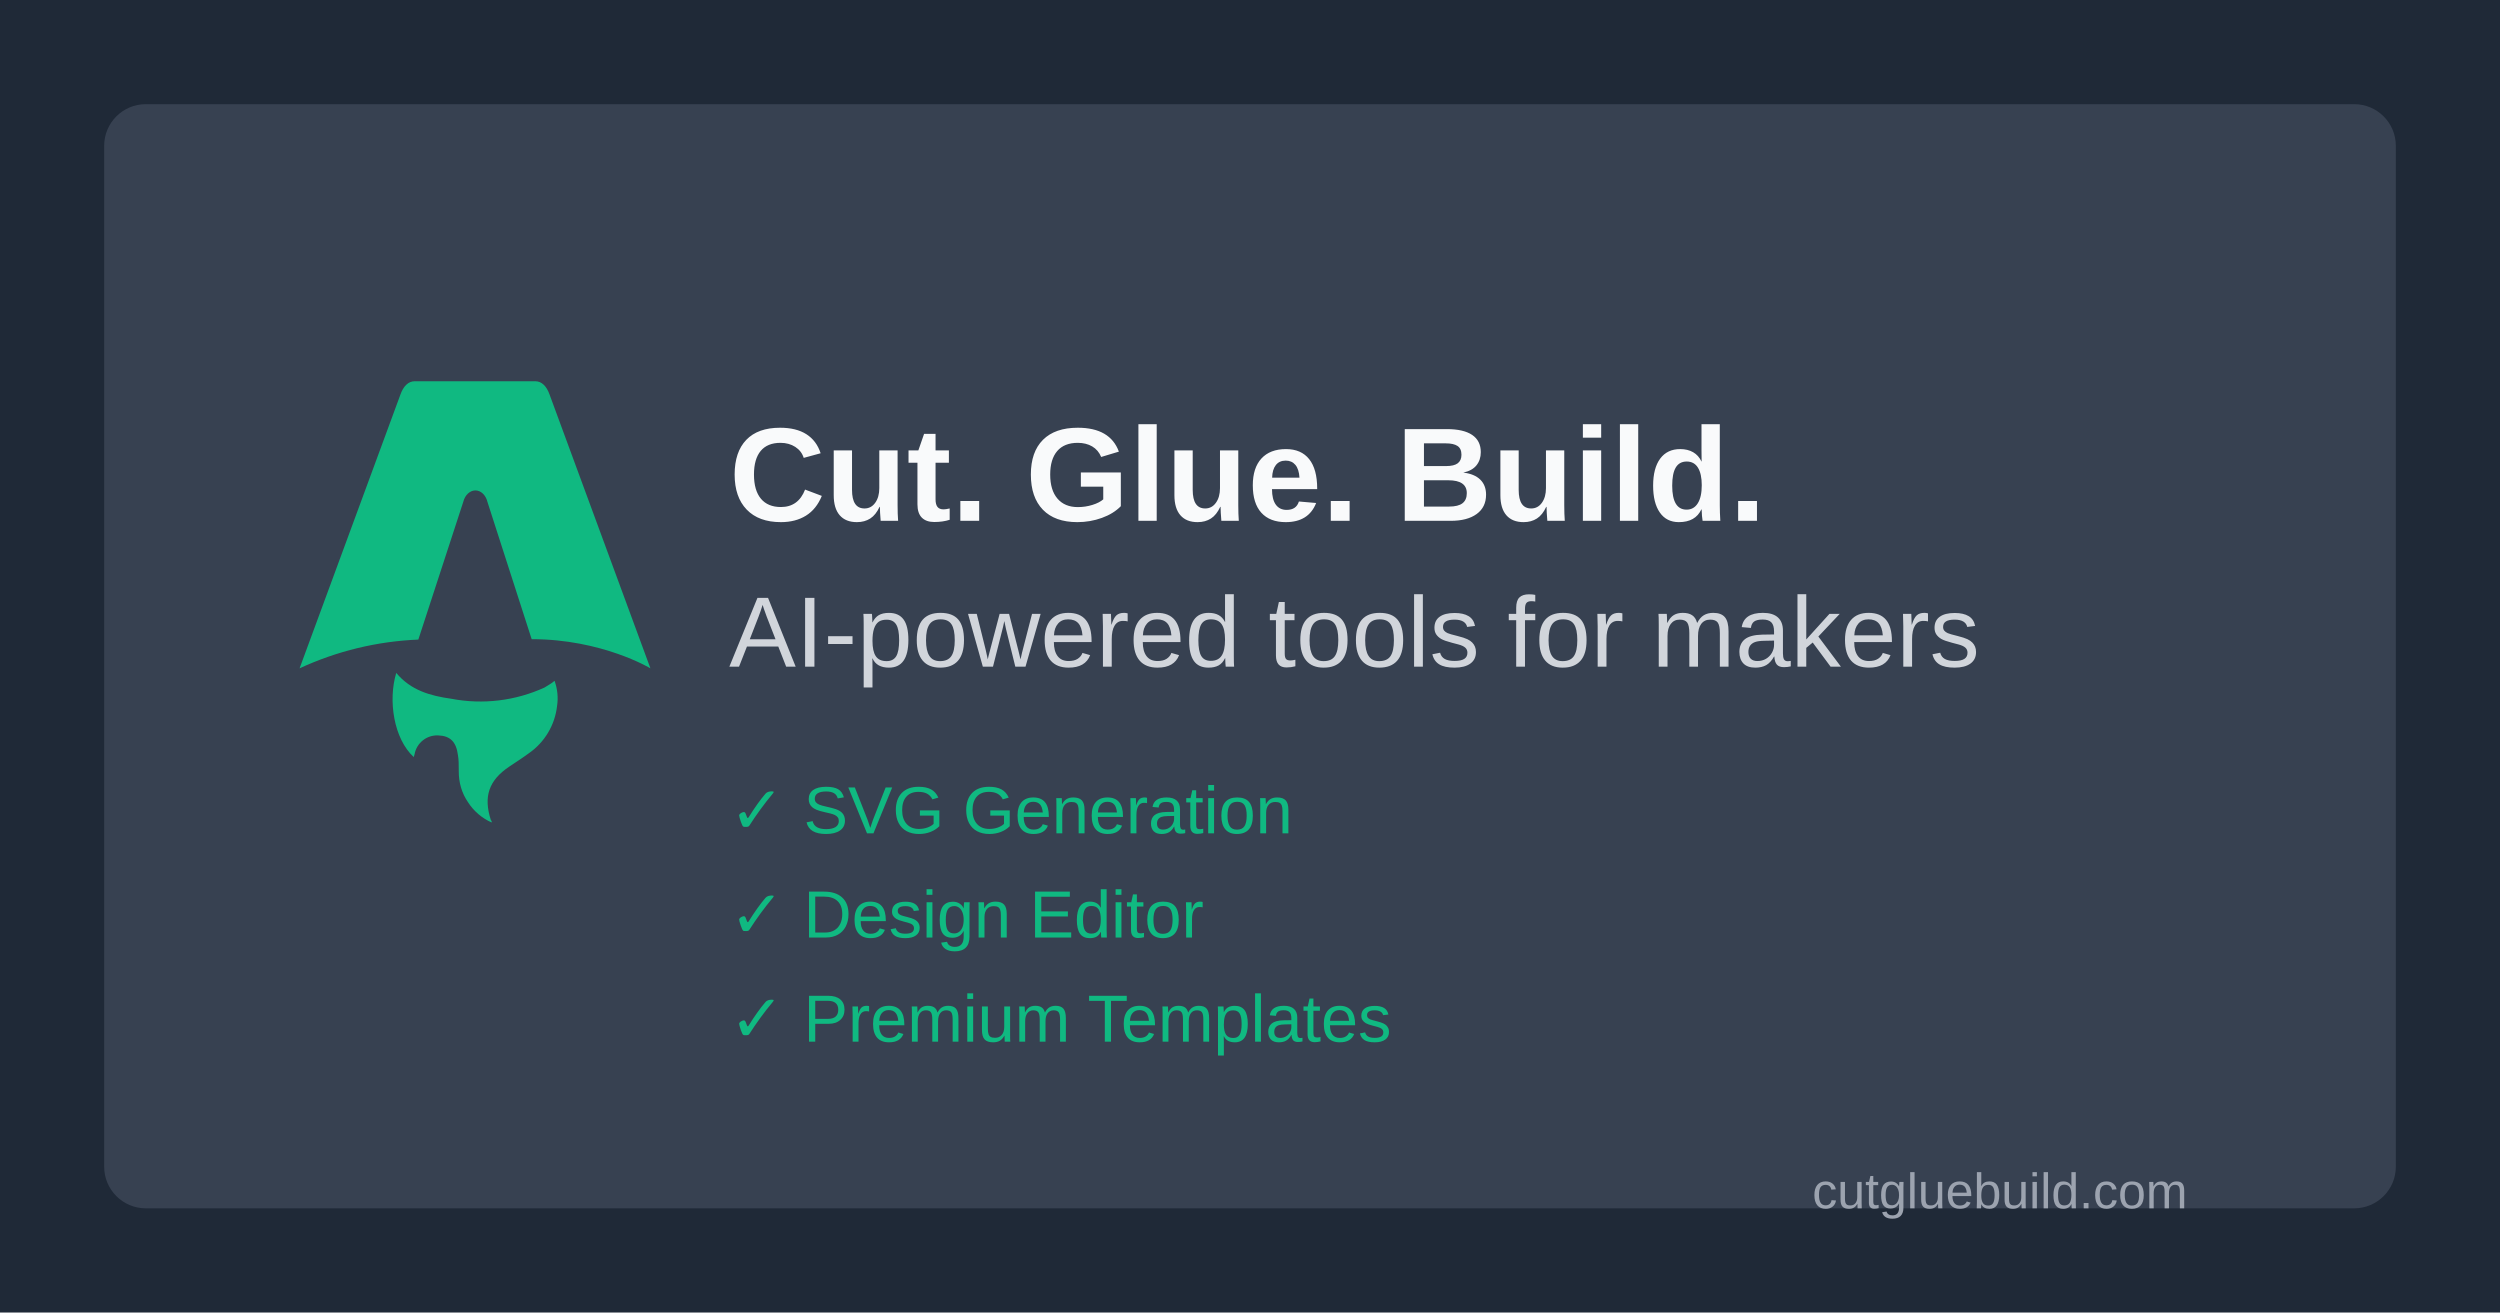
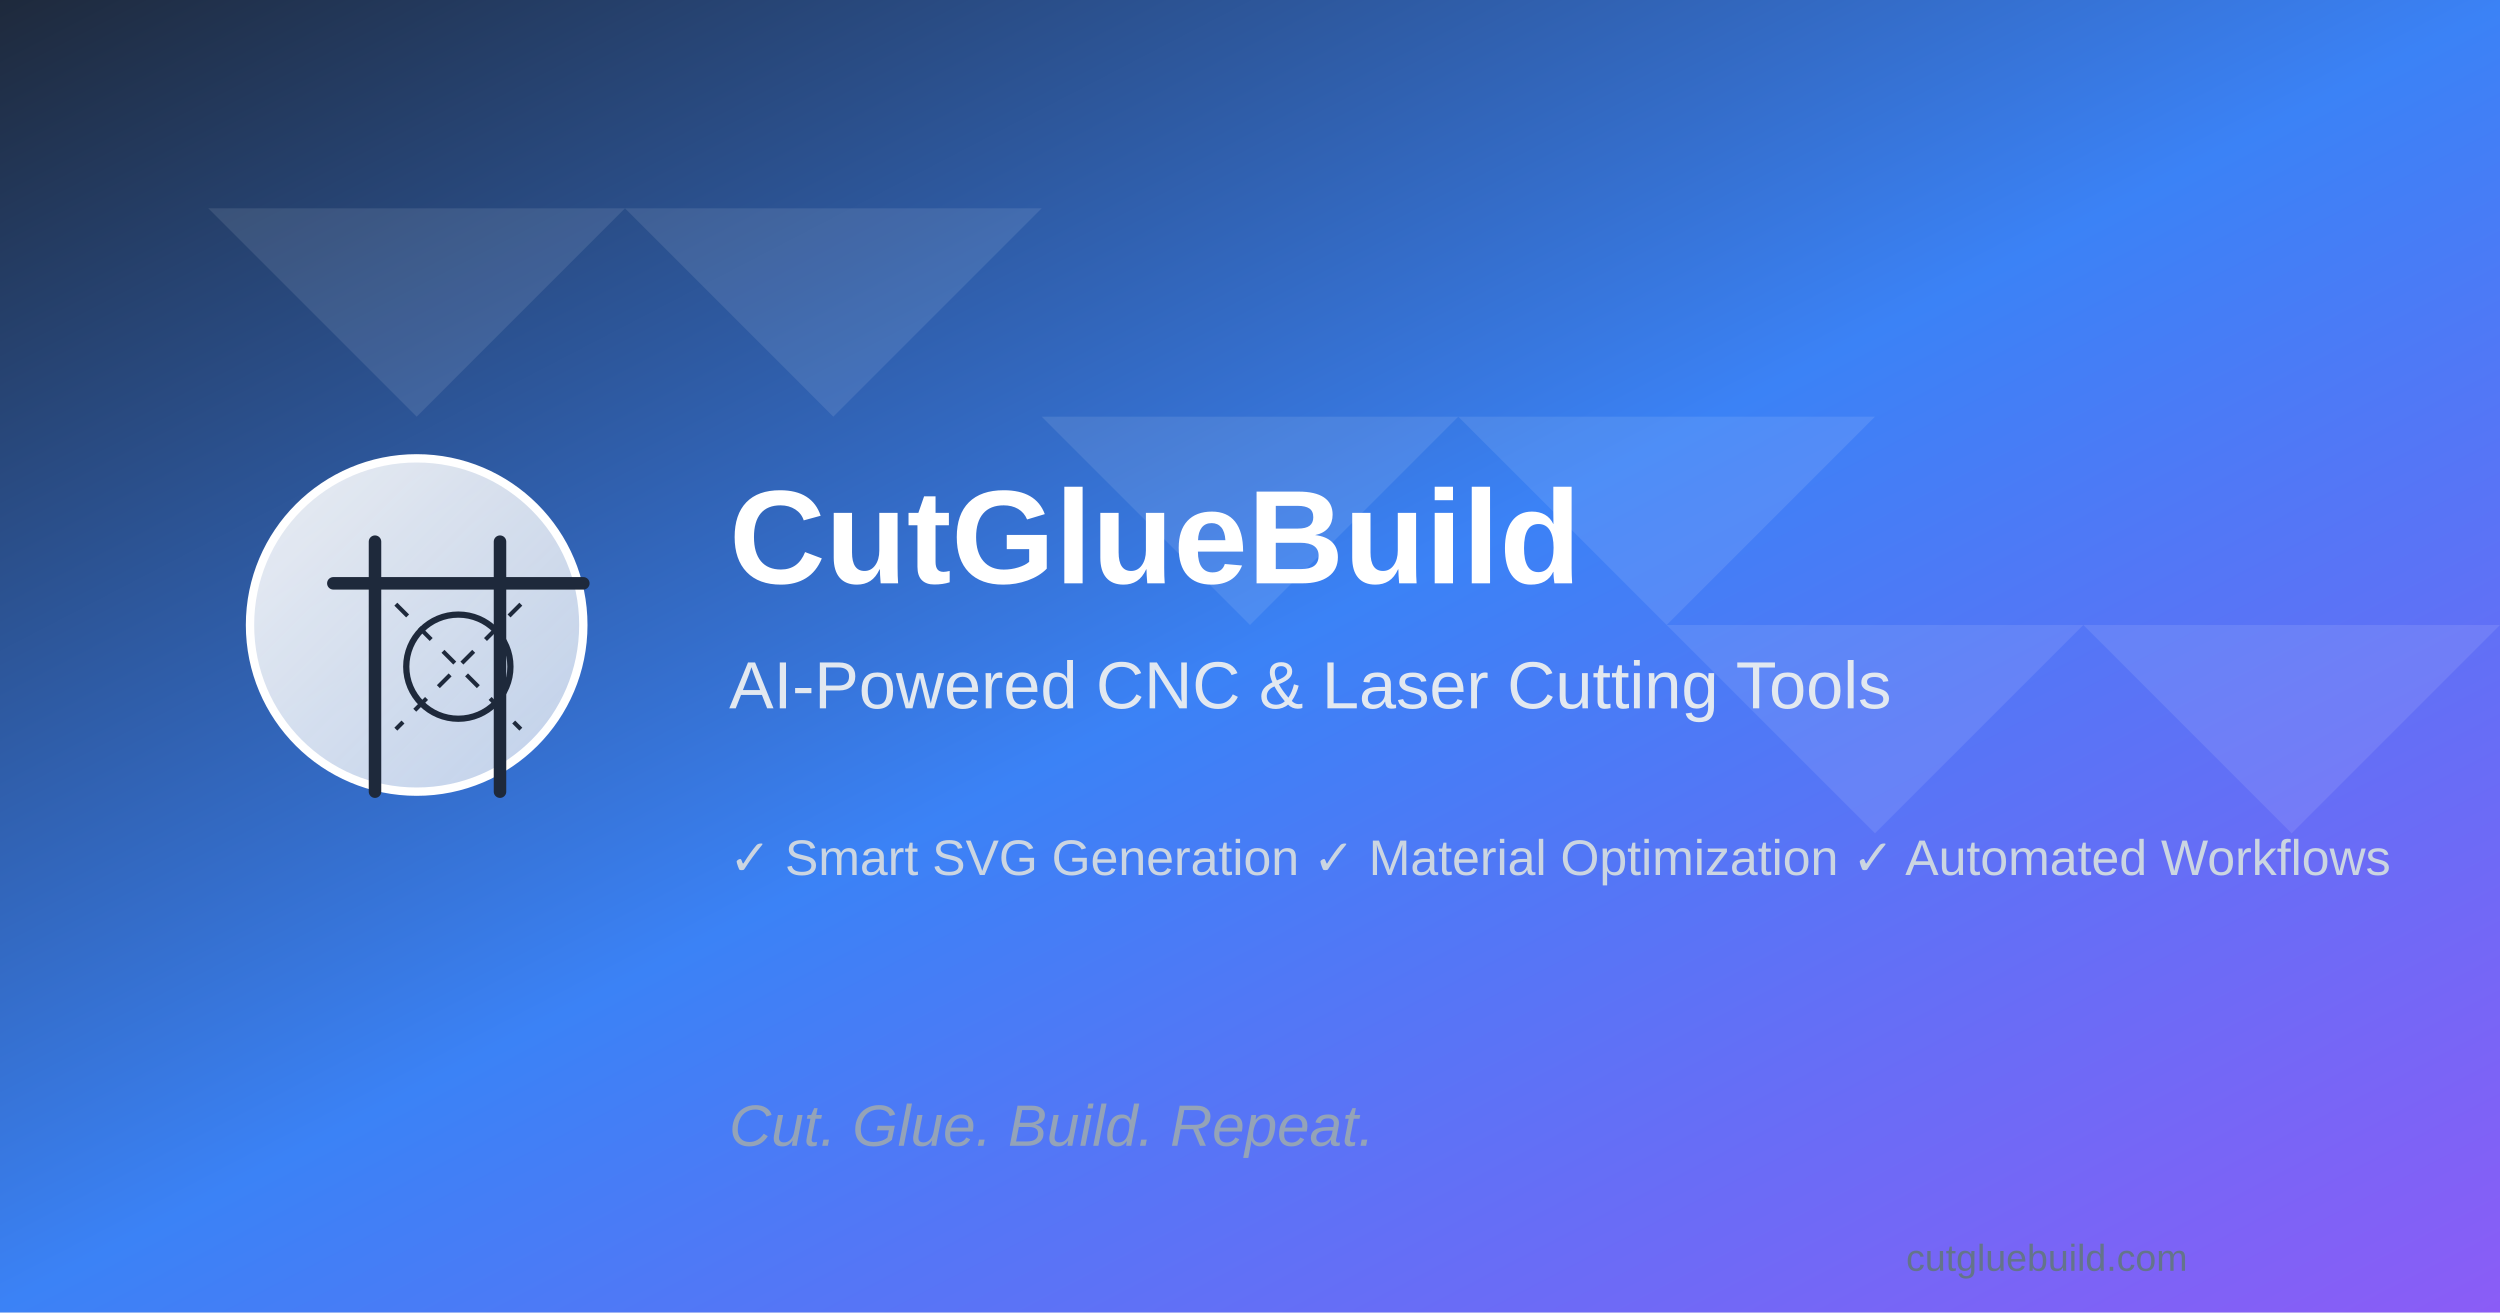
- <svg xmlns="http://www.w3.org/2000/svg" width="1200" height="630" viewBox="0 0 1200 630" fill="none">
-   <rect width="1200" height="630" fill="#1f2937" />
-   <rect x="50" y="50" width="1100" height="530" fill="#374151" rx="20" />
-   <g transform="translate(100, 150)">
-     <path d="M50.4 78.5a75.1 75.1 0 0 0-28.5 6.9l24.2-65.7c.7-2 1.9-3.2 3.4-3.2h29c1.5 0 2.7 1.2 3.4 3.2l24.2 65.7s-11.6-7-28.5-7L67 45.5c-.4-1.7-1.6-2.8-2.9-2.8-1.3 0-2.5 1.1-2.9 2.7L50.4 78.5Zm-1.1 28.2Zm-4.2-20.2c-2 6.6-.6 15.8 4.2 20.2a17.5 17.5 0 0 1 .2-.7 5.5 5.5 0 0 1 5.7-4.5c2.8.1 4.3 1.5 4.7 4.7.2 1.1.2 2.3.2 3.5v.4c0 2.7.7 5.2 2.2 7.4a13 13 0 0 0 5.7 4.9v-.3l-.2-.3c-1.8-5.6-.5-9.5 4.4-12.8l1.5-1a73 73 0 0 0 3.2-2.2 16 16 0 0 0 6.8-11.4c.3-2 .1-4-.6-6l-.8.6-1.6 1a37 37 0 0 1-22.4 2.7c-5-.7-9.7-2-13.2-6.2Z" fill="#10b981" transform="scale(2)" />
+ <svg xmlns="http://www.w3.org/2000/svg" viewBox="0 0 1200 630" width="1200" height="630">
+   <defs>
+     <linearGradient id="bgGrad" x1="0%" y1="0%" x2="100%" y2="100%">
+       <stop offset="0%" style="stop-color:#1e293b;stop-opacity:1" />
+       <stop offset="50%" style="stop-color:#3b82f6;stop-opacity:1" />
+       <stop offset="100%" style="stop-color:#8b5cf6;stop-opacity:1" />
+     </linearGradient>
+     <linearGradient id="logoGrad" x1="0%" y1="0%" x2="100%" y2="100%">
+       <stop offset="0%" style="stop-color:#ffffff;stop-opacity:0.9" />
+       <stop offset="100%" style="stop-color:#e2e8f0;stop-opacity:0.8" />
+     </linearGradient>
+   </defs>
+   <rect width="1200" height="630" fill="url(#bgGrad)" />
+   <g opacity="0.1">
+     <path d="M0,0 L200,0 L100,100 Z M200,0 L400,0 L300,100 Z" fill="#ffffff" transform="translate(100,100)" />
+     <path d="M0,0 L200,0 L100,100 Z M200,0 L400,0 L300,100 Z" fill="#ffffff" transform="translate(500,200)" />
+     <path d="M0,0 L200,0 L100,100 Z M200,0 L400,0 L300,100 Z" fill="#ffffff" transform="translate(800,300)" />
  </g>
-   <text x="350" y="250" font-family="Arial, sans-serif" font-size="64" font-weight="bold" fill="#f9fafb">Cut. Glue. Build.</text>
-   <text x="350" y="320" font-family="Arial, sans-serif" font-size="48" font-weight="normal" fill="#d1d5db">AI-powered tools for makers</text>
-   <text x="350" y="400" font-family="Arial, sans-serif" font-size="32" fill="#10b981">✓ SVG Generation</text>
-   <text x="350" y="450" font-family="Arial, sans-serif" font-size="32" fill="#10b981">✓ Design Editor</text>
-   <text x="350" y="500" font-family="Arial, sans-serif" font-size="32" fill="#10b981">✓ Premium Templates</text>
-   <text x="1050" y="580" font-family="Arial, sans-serif" font-size="24" fill="#9ca3af" text-anchor="end">cutgluebuild.com</text>
+   <g transform="translate(100,200)">
+     <circle cx="100" cy="100" r="80" fill="url(#logoGrad)" stroke="#ffffff" stroke-width="4" />
+     <g stroke="#1e293b" stroke-width="6" fill="none" transform="translate(40,40)">
+       <path d="M20 40 L140 40 M40 20 L40 140 M100 20 L100 140" stroke-linecap="round" />
+       <circle cx="80" cy="80" r="25" stroke-width="3" />
+       <path d="M50 50 L110 110 M110 50 L50 110" stroke-dasharray="8,8" stroke-width="2" />
+     </g>
+   </g>
+   <text x="350" y="280" fill="#ffffff" font-family="Arial, sans-serif" font-size="64" font-weight="bold">
+     CutGlueBuild
+   </text>
+   <text x="350" y="340" fill="#e2e8f0" font-family="Arial, sans-serif" font-size="32" font-weight="500">
+     AI-Powered CNC &amp; Laser Cutting Tools
+   </text>
+   <text x="350" y="420" fill="#cbd5e1" font-family="Arial, sans-serif" font-size="24">
+     ✓ Smart SVG Generation  ✓ Material Optimization  ✓ Automated Workflows
+   </text>
+   <text x="350" y="550" fill="#94a3b8" font-family="Arial, sans-serif" font-size="28" font-style="italic">
+     Cut. Glue. Build. Repeat.
+   </text>
+   <text x="1050" y="610" fill="#64748b" font-family="Arial, sans-serif" font-size="18" text-anchor="end">
+     cutgluebuild.com
+   </text>
</svg>
